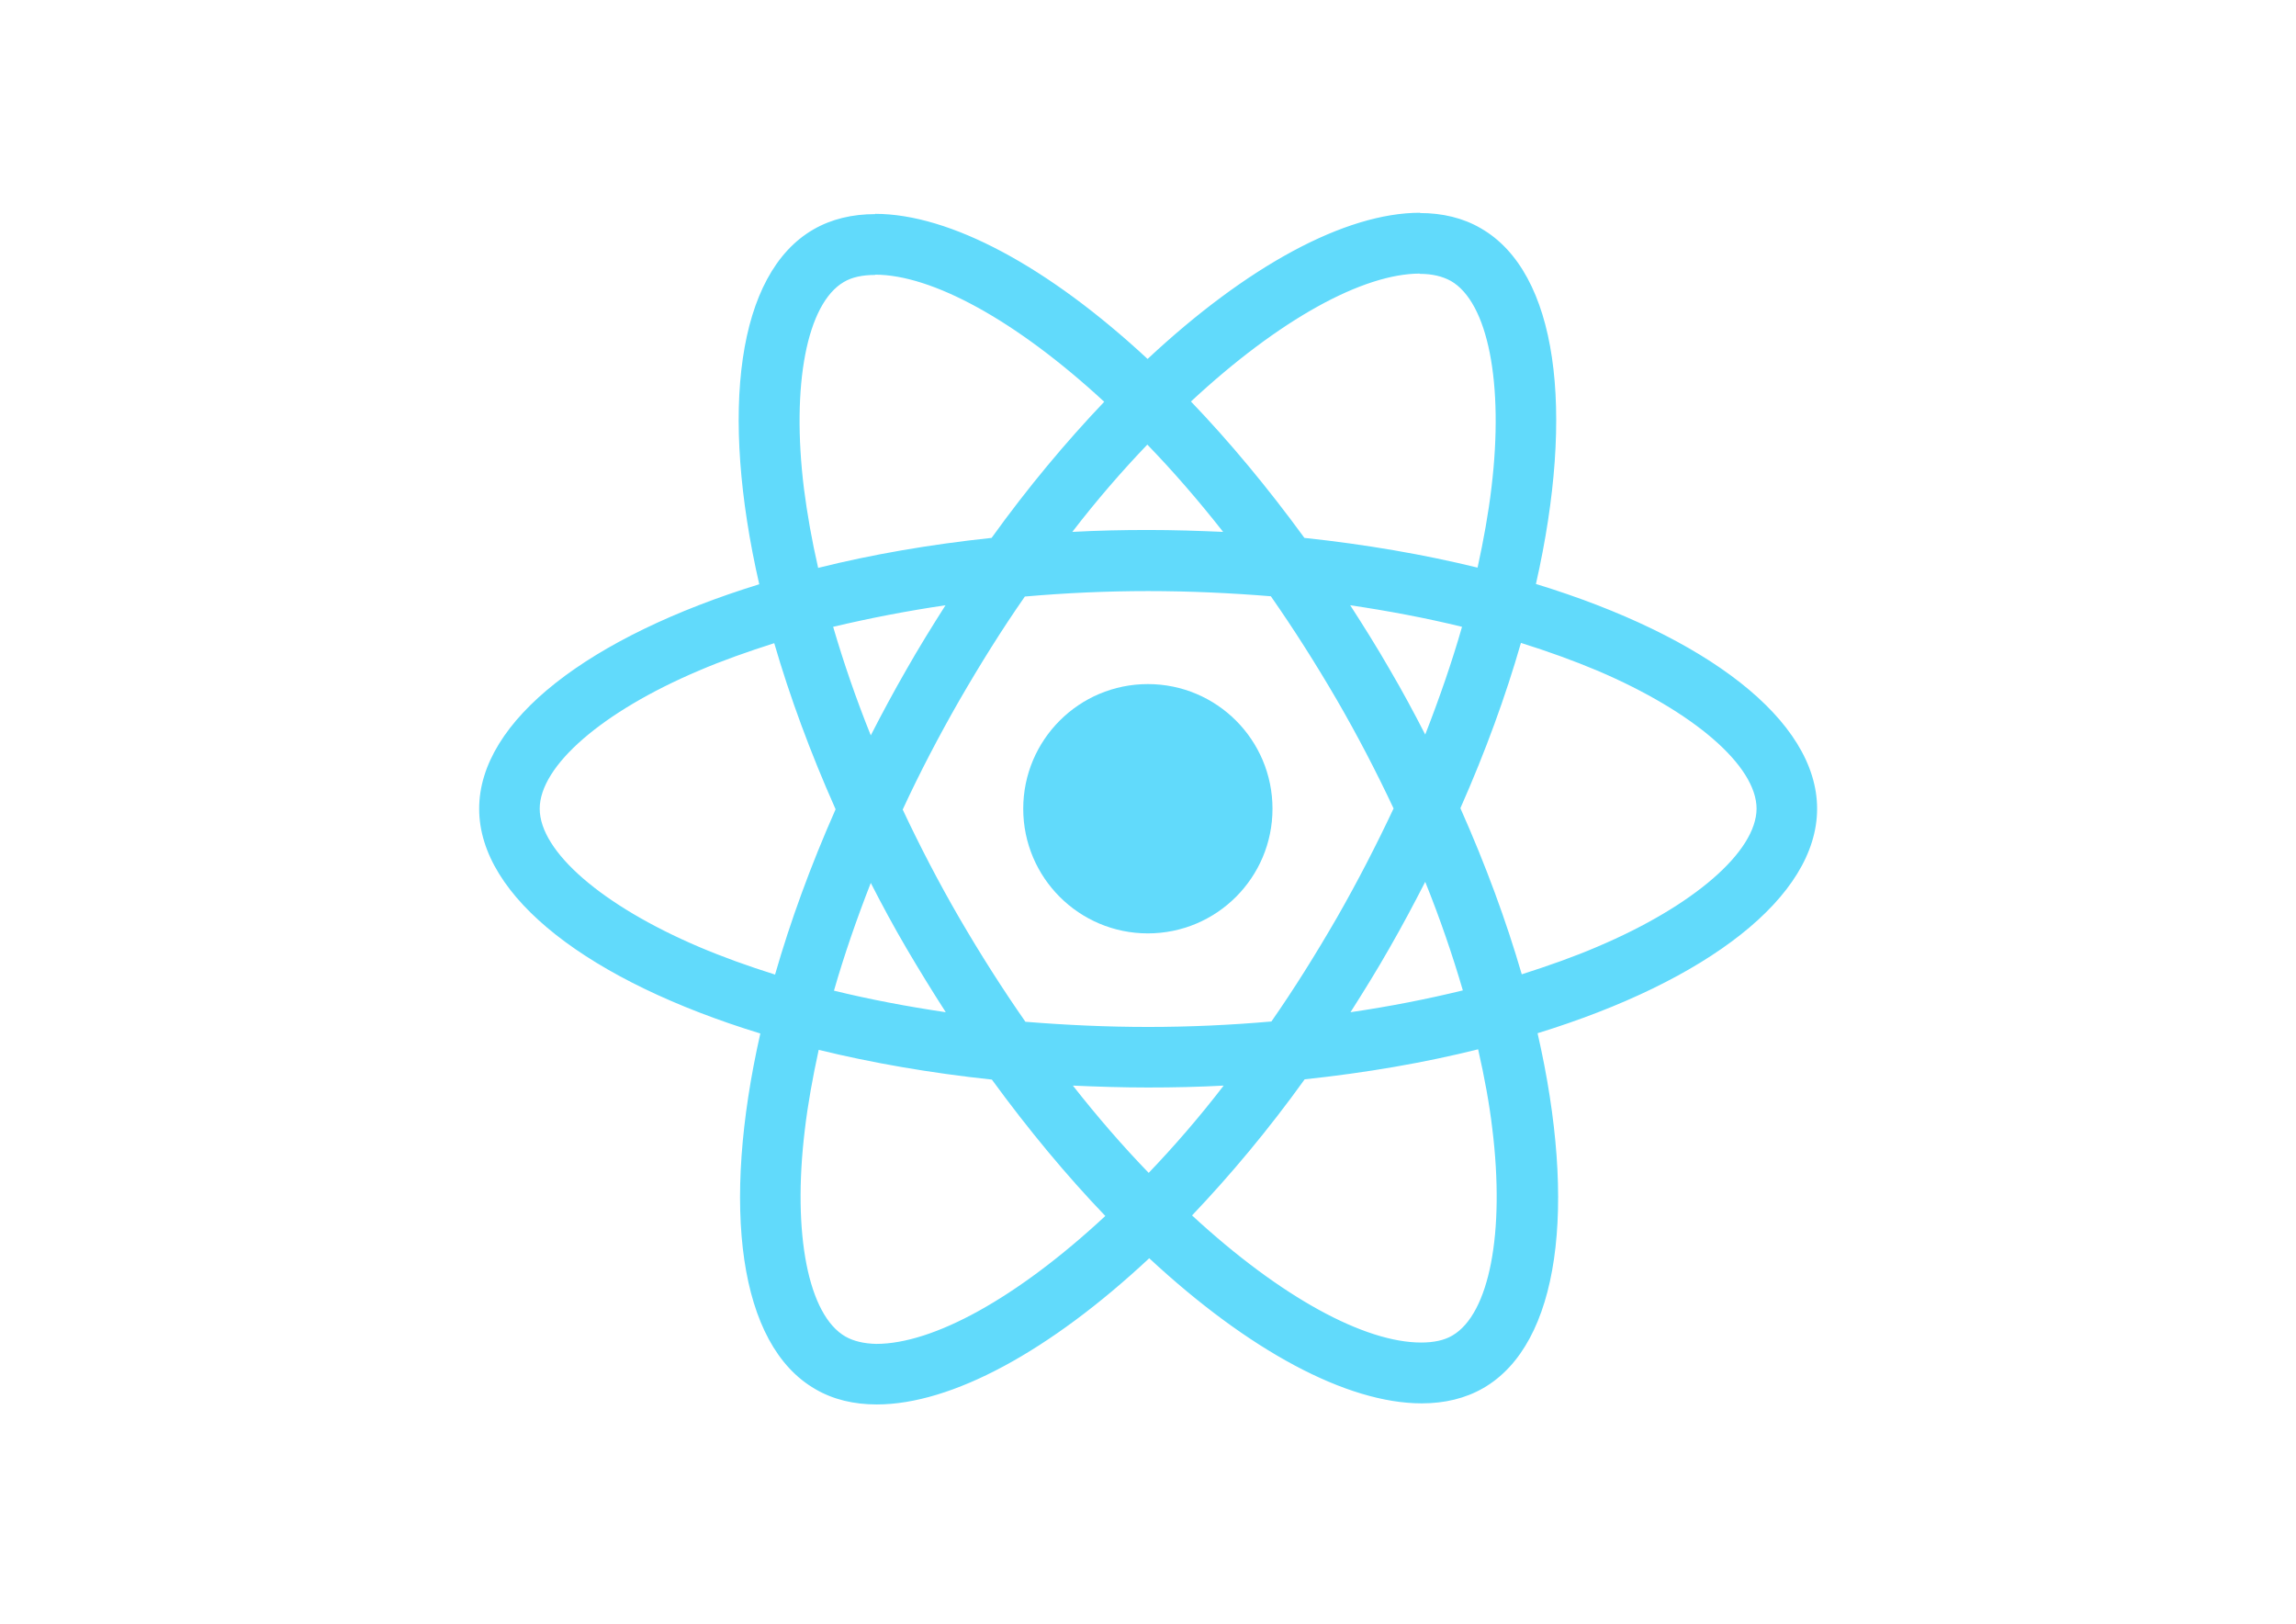
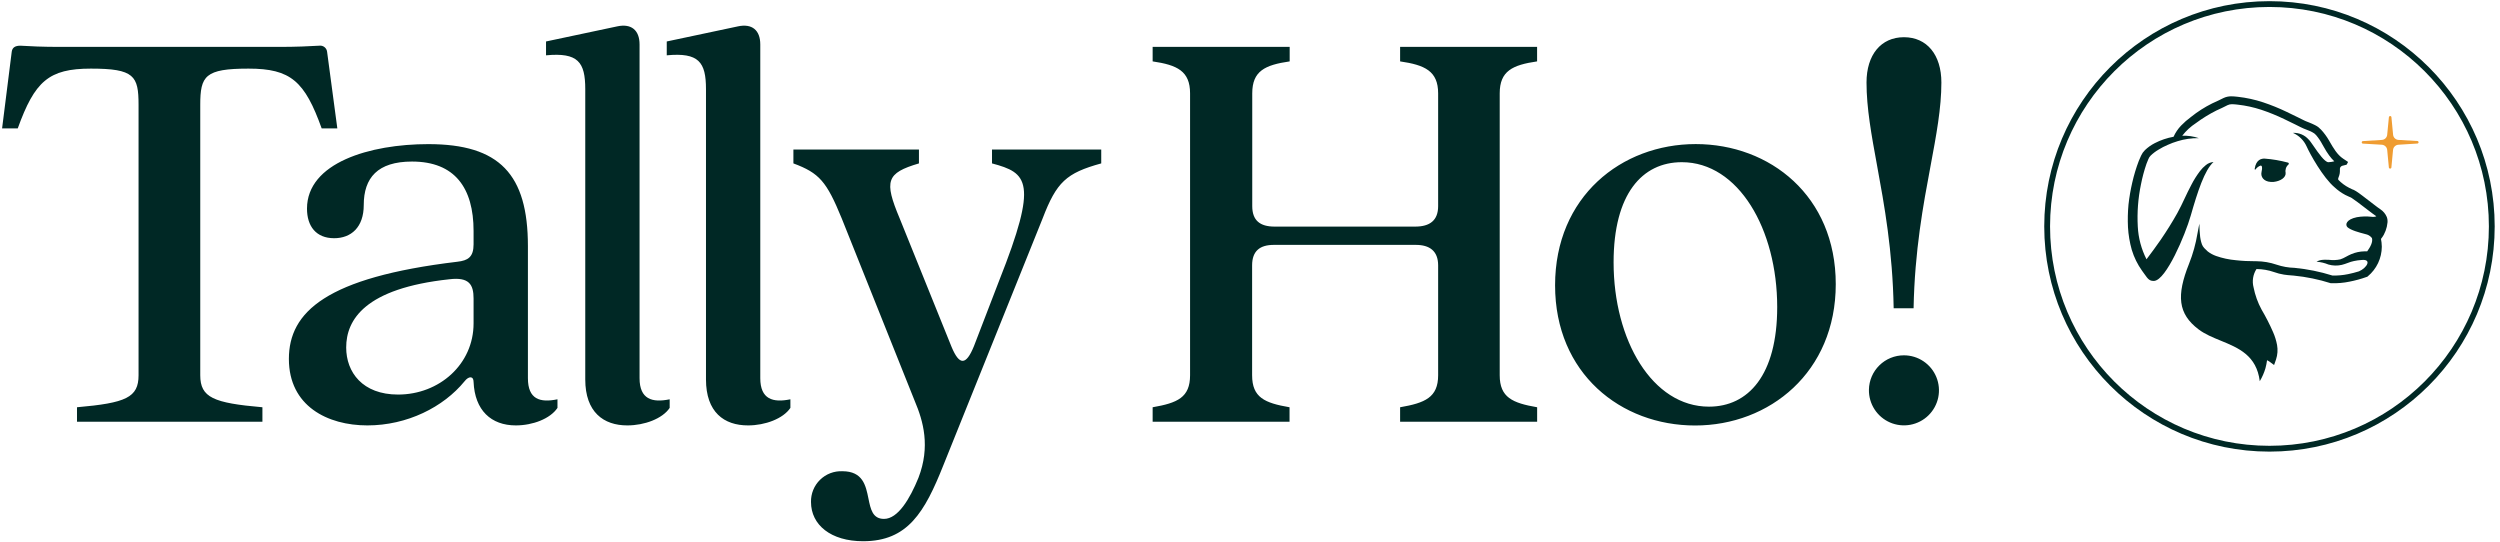
- <svg xmlns="http://www.w3.org/2000/svg" viewBox="0 0 841.9 595.3">
-   <g fill="#61DAFB">
-     <path d="M666.3 296.5c0-32.5-40.7-63.3-103.1-82.4 14.4-63.6 8-114.2-20.2-130.4-6.5-3.8-14.1-5.6-22.4-5.6v22.3c4.6 0 8.3.9 11.4 2.6 13.6 7.8 19.5 37.5 14.9 75.7-1.1 9.4-2.9 19.3-5.1 29.4-19.6-4.8-41-8.5-63.5-10.9-13.5-18.5-27.5-35.3-41.6-50 32.6-30.3 63.2-46.9 84-46.9V78c-27.5 0-63.5 19.6-99.9 53.6-36.4-33.8-72.4-53.2-99.9-53.2v22.3c20.7 0 51.4 16.5 84 46.6-14 14.7-28 31.4-41.3 49.9-22.6 2.4-44 6.1-63.6 11-2.3-10-4-19.7-5.2-29-4.7-38.2 1.1-67.9 14.6-75.8 3-1.8 6.9-2.6 11.5-2.6V78.5c-8.4 0-16 1.8-22.6 5.6-28.1 16.2-34.4 66.7-19.9 130.1-62.2 19.2-102.7 49.9-102.7 82.3 0 32.5 40.7 63.3 103.1 82.4-14.4 63.6-8 114.2 20.2 130.4 6.5 3.8 14.1 5.6 22.5 5.6 27.5 0 63.5-19.6 99.9-53.6 36.4 33.8 72.4 53.2 99.9 53.2 8.4 0 16-1.8 22.6-5.6 28.1-16.2 34.4-66.7 19.9-130.1 62-19.1 102.5-49.9 102.5-82.3zm-130.2-66.7c-3.7 12.9-8.3 26.2-13.5 39.5-4.1-8-8.4-16-13.1-24-4.6-8-9.5-15.8-14.4-23.4 14.2 2.1 27.9 4.7 41 7.9zm-45.8 106.5c-7.8 13.5-15.8 26.3-24.1 38.2-14.9 1.3-30 2-45.2 2-15.1 0-30.2-.7-45-1.9-8.3-11.9-16.4-24.6-24.2-38-7.6-13.1-14.5-26.4-20.8-39.8 6.2-13.4 13.2-26.8 20.7-39.9 7.8-13.5 15.8-26.3 24.1-38.2 14.9-1.3 30-2 45.2-2 15.1 0 30.2.7 45 1.9 8.3 11.9 16.4 24.6 24.2 38 7.6 13.1 14.5 26.4 20.8 39.8-6.3 13.4-13.2 26.8-20.7 39.9zm32.3-13c5.4 13.4 10 26.8 13.8 39.8-13.1 3.2-26.9 5.9-41.2 8 4.9-7.7 9.8-15.6 14.4-23.7 4.6-8 8.9-16.1 13-24.1zM421.2 430c-9.3-9.6-18.6-20.3-27.8-32 9 .4 18.2.7 27.5.7 9.4 0 18.7-.2 27.8-.7-9 11.7-18.3 22.4-27.5 32zm-74.4-58.9c-14.2-2.1-27.9-4.7-41-7.9 3.7-12.9 8.3-26.2 13.5-39.5 4.1 8 8.4 16 13.1 24 4.7 8 9.5 15.8 14.4 23.4zM420.7 163c9.3 9.6 18.6 20.3 27.8 32-9-.4-18.2-.7-27.5-.7-9.4 0-18.7.2-27.8.7 9-11.7 18.3-22.4 27.5-32zm-74 58.9c-4.9 7.7-9.8 15.6-14.4 23.7-4.6 8-8.9 16-13 24-5.4-13.4-10-26.8-13.8-39.8 13.1-3.1 26.9-5.8 41.2-7.9zm-90.5 125.2c-35.4-15.1-58.3-34.9-58.3-50.6 0-15.7 22.9-35.6 58.3-50.6 8.6-3.7 18-7 27.7-10.1 5.7 19.6 13.2 40 22.5 60.9-9.2 20.8-16.6 41.1-22.2 60.6-9.9-3.1-19.3-6.5-28-10.2zM310 490c-13.6-7.8-19.5-37.5-14.9-75.7 1.1-9.4 2.9-19.3 5.1-29.4 19.6 4.8 41 8.5 63.5 10.9 13.5 18.5 27.5 35.3 41.6 50-32.6 30.3-63.2 46.9-84 46.9-4.5-.1-8.3-1-11.3-2.7zm237.2-76.2c4.7 38.2-1.1 67.9-14.6 75.8-3 1.8-6.9 2.6-11.5 2.6-20.7 0-51.4-16.5-84-46.6 14-14.7 28-31.4 41.3-49.9 22.6-2.4 44-6.1 63.6-11 2.3 10.1 4.1 19.8 5.2 29.1zm38.5-66.7c-8.6 3.7-18 7-27.7 10.1-5.7-19.6-13.2-40-22.5-60.9 9.2-20.8 16.6-41.1 22.2-60.6 9.9 3.1 19.3 6.5 28.1 10.2 35.4 15.1 58.3 34.9 58.3 50.6-.1 15.7-23 35.6-58.4 50.6zM320.8 78.4z" />
-     <circle cx="420.9" cy="296.5" r="45.7" />
-     <path d="M520.5 78.1z" />
-   </g>
+ <svg xmlns="http://www.w3.org/2000/svg" width="277" height="60" viewBox="0 0 277 60" fill="none">
+   <path fill-rule="evenodd" clip-rule="evenodd" d="M64.847 42.044V9.877C64.847 6.869 64.042 5.797 60.5 6.13V4.595L68.389 2.922C69.929 2.589 70.863 3.323 70.863 4.929V41.901C70.863 44.242 72.269 44.642 74.2 44.242V45.195C73.399 46.396 71.392 47.135 69.519 47.135C66.868 47.145 64.847 45.657 64.847 42.044ZM15.352 41.577C15.352 44.051 13.951 44.647 8.531 45.124V46.725H29.076V45.124C23.657 44.652 22.188 44.051 22.188 41.577V11.617C22.188 8.404 22.722 7.603 27.537 7.603C32.227 7.603 33.767 9.01 35.641 14.225H37.376L36.241 5.73C36.229 5.628 36.196 5.53 36.146 5.441C36.095 5.353 36.027 5.275 35.946 5.213C35.864 5.15 35.771 5.105 35.672 5.079C35.573 5.054 35.47 5.048 35.369 5.063C34.358 5.129 32.694 5.196 31.021 5.196H6.543C4.861 5.196 3.206 5.129 2.253 5.063C1.7 5.063 1.366 5.253 1.3 5.73L0.232 14.225H1.967C3.85 9.01 5.39 7.603 10.071 7.603C14.876 7.603 15.352 8.404 15.352 11.617V41.577ZM50.666 29.002C36.155 30.742 32.008 34.555 32.008 39.77C32.008 44.99 36.289 47.135 40.703 47.135C45.117 47.135 49.131 45.109 51.471 42.249C51.938 41.648 52.472 41.648 52.472 42.316C52.606 45.462 54.413 47.135 57.154 47.135C59.027 47.135 60.967 46.396 61.768 45.195V44.242C59.828 44.642 58.493 44.242 58.493 41.901V27.272C58.493 19.306 55.347 15.969 47.458 15.969C40.97 15.969 34.015 18.038 34.015 23.12C34.015 25.06 35.016 26.394 37.023 26.394C38.896 26.394 40.303 25.193 40.303 22.719C40.303 19.706 41.837 17.9 45.651 17.9C50.399 17.9 52.472 20.827 52.472 25.594V27.067C52.472 28.468 51.872 28.869 50.666 29.002ZM52.472 33.082V35.828C52.472 40.376 48.659 43.717 44.106 43.717C40.164 43.717 38.358 41.243 38.358 38.502C38.358 35.423 40.436 31.948 49.798 30.942C51.996 30.675 52.472 31.547 52.472 33.082ZM78.223 9.877V42.044C78.223 45.657 80.216 47.145 82.895 47.135C84.768 47.135 86.77 46.396 87.576 45.195V44.242C85.645 44.642 84.239 44.242 84.239 41.901V4.929C84.239 3.323 83.305 2.589 81.765 2.922L73.876 4.595V6.13C77.418 5.797 78.223 6.869 78.223 9.877ZM89.859 55.62C89.849 55.164 89.933 54.711 90.104 54.288C90.276 53.866 90.533 53.483 90.859 53.164C91.184 52.844 91.572 52.595 91.998 52.431C92.424 52.268 92.879 52.193 93.334 52.212C95.609 52.212 95.932 53.802 96.223 55.237C96.463 56.417 96.681 57.494 97.949 57.494C99.488 57.494 100.809 55.287 101.762 52.946C103.102 49.471 102.296 46.658 101.362 44.452L93.258 24.187C91.585 20.107 90.784 19.173 87.909 18.105V16.565H101.819V18.105C98.206 19.173 97.939 20.04 99.679 24.187L105.433 38.436C106.3 40.509 107.034 40.509 107.907 38.369L110.714 31.076C115.062 20.112 113.856 19.158 109.914 18.105V16.565H122.017V18.105C118.136 19.173 117.069 20.174 115.529 24.187L104.527 51.545C102.453 56.76 100.58 59.968 95.632 59.968C92.066 59.968 89.859 58.166 89.859 55.62ZM166.168 41.577V10.344C166.168 7.87 167.574 7.203 170.31 6.802V5.196H155.132V6.802C157.873 7.203 159.346 7.87 159.346 10.344V22.834C159.346 24.435 158.412 25.107 156.806 25.107H141.223C139.616 25.107 138.749 24.435 138.749 22.834V10.344C138.749 7.87 140.15 7.203 142.896 6.802V5.196H127.713V6.802C130.43 7.203 131.86 7.87 131.86 10.344V41.577C131.86 44.051 130.454 44.647 127.713 45.124V46.725H142.881V45.124C140.136 44.652 138.734 44.051 138.734 41.577V29.407C138.734 27.801 139.602 27.133 141.142 27.133H156.872C158.393 27.133 159.346 27.801 159.346 29.407V41.577C159.346 44.051 157.873 44.647 155.132 45.124V46.725H170.315V45.124C167.598 44.652 166.168 44.051 166.168 41.577ZM172.303 31.614C172.303 21.78 179.658 15.964 187.886 15.964C196.113 15.964 203.402 21.713 203.402 31.481C203.402 41.248 196.051 47.145 187.819 47.145C179.587 47.145 172.303 41.377 172.303 31.614ZM196.914 34.022C196.914 25.393 192.624 17.971 186.346 17.971C181.932 17.971 178.786 21.513 178.786 29.069C178.786 37.697 183.076 45.057 189.354 45.057C193.701 45.057 196.914 41.577 196.914 34.022ZM210.958 4.123C208.417 4.123 206.81 6.064 206.81 9.143C206.81 11.97 207.355 14.941 207.982 18.359C208.778 22.698 209.706 27.758 209.818 34.155H212.025C212.148 27.768 213.094 22.716 213.906 18.381C214.547 14.954 215.105 11.976 215.105 9.143C215.105 6.064 213.498 4.123 210.958 4.123ZM208.235 40.48C207.508 41.194 207.092 42.165 207.077 43.184C207.064 43.954 207.28 44.71 207.699 45.357C208.117 46.004 208.718 46.512 209.426 46.816C210.134 47.12 210.916 47.206 211.673 47.064C212.43 46.922 213.128 46.558 213.677 46.018C214.226 45.478 214.603 44.787 214.758 44.032C214.913 43.278 214.84 42.494 214.548 41.781C214.257 41.068 213.76 40.458 213.12 40.029C212.481 39.599 211.728 39.37 210.958 39.37C209.939 39.367 208.961 39.766 208.235 40.48Z" fill="#002825" />
+   <path fill-rule="evenodd" clip-rule="evenodd" d="M276.412 25.084C276.412 38.866 265.24 50.039 251.457 50.039C237.675 50.039 226.502 38.866 226.502 25.084C226.502 11.301 237.675 0.129 251.457 0.129C265.24 0.129 276.412 11.301 276.412 25.084ZM251.457 49.395C264.884 49.395 275.769 38.51 275.769 25.084C275.769 11.657 264.884 0.772 251.457 0.772C238.031 0.772 227.146 11.657 227.146 25.084C227.146 38.51 238.031 49.395 251.457 49.395Z" fill="#002825" />
+   <path d="M267.861 15.626L265.746 15.502C265.595 15.492 265.453 15.429 265.345 15.324C265.236 15.219 265.169 15.078 265.155 14.928L264.969 12.972C264.963 12.94 264.946 12.91 264.921 12.889C264.895 12.868 264.863 12.856 264.83 12.856C264.797 12.856 264.765 12.868 264.739 12.889C264.714 12.91 264.697 12.94 264.691 12.972L264.501 14.928C264.489 15.079 264.422 15.22 264.313 15.326C264.204 15.431 264.061 15.494 263.91 15.502L261.795 15.634C261.762 15.64 261.733 15.657 261.712 15.683C261.69 15.708 261.679 15.74 261.679 15.773C261.679 15.807 261.69 15.839 261.712 15.864C261.733 15.889 261.762 15.907 261.795 15.912L263.91 16.036C264.06 16.047 264.202 16.11 264.31 16.215C264.418 16.32 264.486 16.46 264.501 16.61L264.687 18.566C264.692 18.598 264.71 18.628 264.735 18.649C264.76 18.67 264.793 18.682 264.826 18.682C264.859 18.682 264.891 18.67 264.916 18.649C264.942 18.628 264.959 18.598 264.965 18.566L265.15 16.61C265.165 16.46 265.232 16.319 265.34 16.214C265.449 16.109 265.591 16.046 265.742 16.036L267.861 15.904C267.893 15.898 267.923 15.881 267.944 15.855C267.965 15.83 267.977 15.798 267.977 15.765C267.977 15.731 267.965 15.699 267.944 15.674C267.923 15.649 267.893 15.631 267.861 15.626Z" fill="#EF9C32" />
+   <path fill-rule="evenodd" clip-rule="evenodd" d="M263.415 22.954L263.764 23.201C264.072 23.409 264.313 23.702 264.457 24.044C264.527 24.236 264.554 24.441 264.536 24.645C264.521 24.803 264.496 24.961 264.461 25.117C264.39 25.424 264.279 25.721 264.13 26C264.052 26.142 263.962 26.278 263.861 26.406L263.812 26.472L263.874 26.865C263.894 27.022 263.904 27.18 263.905 27.337C263.901 27.963 263.76 28.581 263.493 29.147C263.225 29.712 262.837 30.213 262.356 30.613L262.298 30.662L262.228 30.684C261.61 30.905 260.977 31.079 260.334 31.205C259.677 31.343 259.005 31.401 258.334 31.377H258.29H258.237C256.91 30.956 255.543 30.674 254.158 30.538C254.069 30.53 253.98 30.523 253.89 30.516C253.623 30.495 253.347 30.474 253.063 30.428C252.688 30.369 252.32 30.274 251.964 30.145C251.345 29.93 250.695 29.817 250.039 29.81H250.017C249.826 30.107 249.698 30.442 249.643 30.791C249.588 31.141 249.605 31.498 249.695 31.84C249.864 32.698 250.161 33.526 250.578 34.295C251.055 35.104 251.483 35.941 251.858 36.802C252.06 37.259 252.208 37.737 252.299 38.228C252.395 38.764 252.355 39.314 252.184 39.831L251.968 40.444L251.443 40.056C251.364 39.999 251.28 39.951 251.191 39.91C251.151 40.208 251.092 40.503 251.015 40.793C250.867 41.299 250.655 41.784 250.383 42.237C250.024 39.37 248.019 38.549 246.06 37.747C245.182 37.387 244.314 37.032 243.607 36.498C241.32 34.772 241.135 32.754 242.547 29.223C242.979 28.136 243.292 27.007 243.483 25.854C243.523 25.594 243.572 25.338 243.629 25.082C243.634 25.046 243.641 25.01 243.651 24.976L243.691 24.795C243.696 24.911 243.699 25.027 243.703 25.142C243.71 25.421 243.718 25.698 243.753 25.973C243.774 26.348 243.848 26.718 243.973 27.073C244.03 27.223 244.116 27.361 244.225 27.479C244.256 27.515 244.291 27.547 244.331 27.584C244.359 27.61 244.389 27.639 244.424 27.673C244.482 27.74 244.545 27.802 244.614 27.858C244.894 28.073 245.207 28.243 245.541 28.362C246.245 28.608 246.978 28.765 247.721 28.83C248.437 28.913 249.165 28.944 249.898 28.944H250.008C250.768 28.95 251.523 29.078 252.242 29.324C252.884 29.541 253.555 29.66 254.233 29.677C255.658 29.814 257.065 30.1 258.431 30.529C259.013 30.545 259.596 30.493 260.166 30.375C260.572 30.295 260.974 30.185 261.371 30.066C262.259 29.69 262.846 28.675 261.645 28.808C261.361 28.827 261.08 28.867 260.802 28.927C260.585 28.966 260.37 29.045 260.141 29.13C259.936 29.206 259.719 29.286 259.477 29.346C258.988 29.461 258.477 29.449 257.994 29.311C257.572 29.136 257.125 29.03 256.67 28.997C256.882 28.876 257.119 28.805 257.363 28.79C257.538 28.772 257.695 28.778 257.847 28.784C257.92 28.787 257.993 28.79 258.065 28.79C258.478 28.842 258.898 28.824 259.305 28.737C259.511 28.678 259.721 28.565 259.948 28.443C260.129 28.345 260.322 28.241 260.532 28.154C260.993 27.96 261.486 27.857 261.985 27.849H262.285C262.634 27.364 262.93 26.825 262.815 26.384C262.679 26.202 262.491 26.065 262.276 25.991C262.219 25.971 262.108 25.942 261.964 25.905C261.438 25.768 260.473 25.516 260.095 25.17C259.813 24.883 259.981 24.305 261.137 24.066C261.669 23.974 262.212 23.957 262.749 24.018C262.932 24.05 263.121 24.033 263.296 23.969L263.23 23.912L262.894 23.673L262.554 23.417L261.23 22.406C261.014 22.243 260.784 22.075 260.572 21.938L260.466 21.877L260.259 21.788C260.122 21.731 259.985 21.665 259.848 21.594C259.425 21.369 259.034 21.09 258.683 20.764C257.389 19.678 255.941 17.056 255.562 16.2C255.259 15.541 254.725 15.016 254.061 14.725C254.387 14.707 254.712 14.763 255.013 14.89C255.314 15.017 255.581 15.211 255.796 15.458C255.907 15.55 256.114 15.85 256.365 16.213C256.871 16.946 257.553 17.933 257.972 17.974C258.197 17.966 258.421 17.932 258.639 17.873C258.43 17.672 258.239 17.453 258.069 17.219C257.842 16.92 257.667 16.611 257.497 16.312C257.439 16.21 257.382 16.109 257.323 16.01C257.128 15.637 256.893 15.288 256.621 14.968C256.559 14.902 256.492 14.84 256.422 14.782C256.349 14.728 256.271 14.681 256.189 14.641C256.008 14.548 255.822 14.469 255.593 14.381C255.363 14.292 255.16 14.213 254.922 14.094L254.304 13.785L253.067 13.184C252.252 12.793 251.413 12.452 250.556 12.165C249.706 11.885 248.831 11.694 247.942 11.595C247.731 11.567 247.519 11.551 247.306 11.546C247.135 11.542 246.966 11.578 246.812 11.652C246.731 11.688 246.647 11.732 246.557 11.78C246.446 11.839 246.326 11.903 246.19 11.961L245.576 12.244C244.778 12.646 244.016 13.115 243.298 13.648C242.72 14.025 242.21 14.497 241.788 15.043C242.413 15.014 243.038 15.104 243.629 15.308C242.833 15.295 242.041 15.409 241.281 15.643C240.908 15.754 240.544 15.889 240.19 16.049C239.836 16.198 239.495 16.375 239.17 16.579C238.85 16.764 238.553 16.988 238.287 17.246C238.179 17.355 238.095 17.486 238.04 17.63C237.965 17.793 237.895 17.974 237.828 18.155C237.573 18.898 237.37 19.658 237.219 20.429C236.9 21.964 236.781 23.534 236.866 25.099C236.929 26.363 237.258 27.6 237.833 28.728C238.376 28.017 238.905 27.289 239.418 26.552C240.071 25.594 240.693 24.605 241.25 23.607C241.54 23.086 241.797 22.541 242.056 21.99C242.294 21.486 242.534 20.977 242.804 20.477C243.077 19.942 243.398 19.433 243.761 18.954C243.949 18.707 244.167 18.485 244.41 18.292C244.65 18.092 244.947 17.973 245.258 17.952C244.269 18.839 243.497 21.223 242.733 23.894C242.11 26.062 240.014 31.006 238.689 31.125C238.173 31.156 237.987 30.909 237.634 30.406L237.347 30.008C236.839 29.3 236.451 28.512 236.199 27.677C235.969 26.859 235.828 26.018 235.78 25.17C235.739 24.335 235.759 23.499 235.837 22.667C235.928 21.843 236.068 21.024 236.257 20.217C236.441 19.406 236.682 18.61 236.976 17.833C237.056 17.639 237.135 17.444 237.232 17.246C237.286 17.134 237.346 17.027 237.413 16.924C237.488 16.82 237.57 16.722 237.661 16.632C237.983 16.326 238.347 16.067 238.742 15.864C239.399 15.524 240.103 15.284 240.83 15.153C241.035 14.698 241.315 14.282 241.66 13.921C241.997 13.571 242.363 13.251 242.755 12.964C243.483 12.379 244.272 11.874 245.108 11.458C245.311 11.357 245.576 11.238 245.752 11.162C245.839 11.126 245.929 11.078 246.028 11.027C246.132 10.973 246.244 10.914 246.371 10.858C246.636 10.734 246.925 10.67 247.218 10.672C247.465 10.675 247.711 10.693 247.955 10.725C248.904 10.832 249.839 11.036 250.745 11.335C251.638 11.632 252.511 11.986 253.359 12.394L254.613 13.003L255.235 13.312C255.373 13.387 255.549 13.455 255.736 13.528C255.77 13.541 255.805 13.555 255.84 13.568C256.065 13.657 256.277 13.749 256.506 13.864C256.631 13.927 256.751 13.999 256.864 14.081C256.974 14.169 257.077 14.264 257.173 14.367C257.512 14.733 257.808 15.136 258.056 15.568L258.086 15.62C258.542 16.413 258.966 17.149 259.623 17.581L260.148 17.93V17.987L260.003 18.248L259.517 18.371C259.425 18.4 259.347 18.463 259.301 18.548C259.278 18.59 259.264 18.637 259.261 18.685C259.256 18.78 259.256 18.876 259.261 18.972C259.262 19.122 259.239 19.27 259.195 19.413C259.172 19.493 259.146 19.56 259.124 19.617C259.108 19.659 259.094 19.695 259.084 19.727C259.071 19.757 259.065 19.79 259.065 19.824C259.065 19.857 259.071 19.89 259.084 19.921C259.429 20.278 259.83 20.577 260.272 20.804C260.382 20.866 260.497 20.919 260.616 20.972L260.797 21.042C260.888 21.083 260.975 21.132 261.058 21.188C261.293 21.337 261.487 21.483 261.688 21.634C261.713 21.653 261.738 21.672 261.764 21.691L263.089 22.706L263.415 22.954ZM251.924 20.155C251.811 20.166 251.697 20.166 251.584 20.155C250.825 20.111 250.454 19.59 250.578 19.056C250.701 18.521 250.626 18.345 250.476 18.345C250.243 18.426 250.043 18.581 249.907 18.786H249.876C249.868 18.788 249.859 18.787 249.852 18.785C249.844 18.783 249.837 18.779 249.831 18.773C249.825 18.767 249.82 18.761 249.817 18.753C249.814 18.745 249.813 18.737 249.814 18.729C249.973 17.621 250.622 17.572 250.909 17.572C251.785 17.637 252.652 17.785 253.5 18.014C253.525 18.018 253.547 18.029 253.566 18.046C253.584 18.063 253.596 18.085 253.601 18.11C253.607 18.134 253.604 18.16 253.595 18.183C253.586 18.206 253.569 18.225 253.549 18.239C253.423 18.35 253.329 18.492 253.276 18.651C253.223 18.81 253.214 18.98 253.248 19.144C253.301 19.665 252.683 20.071 251.924 20.155Z" fill="#002825" />
</svg>
